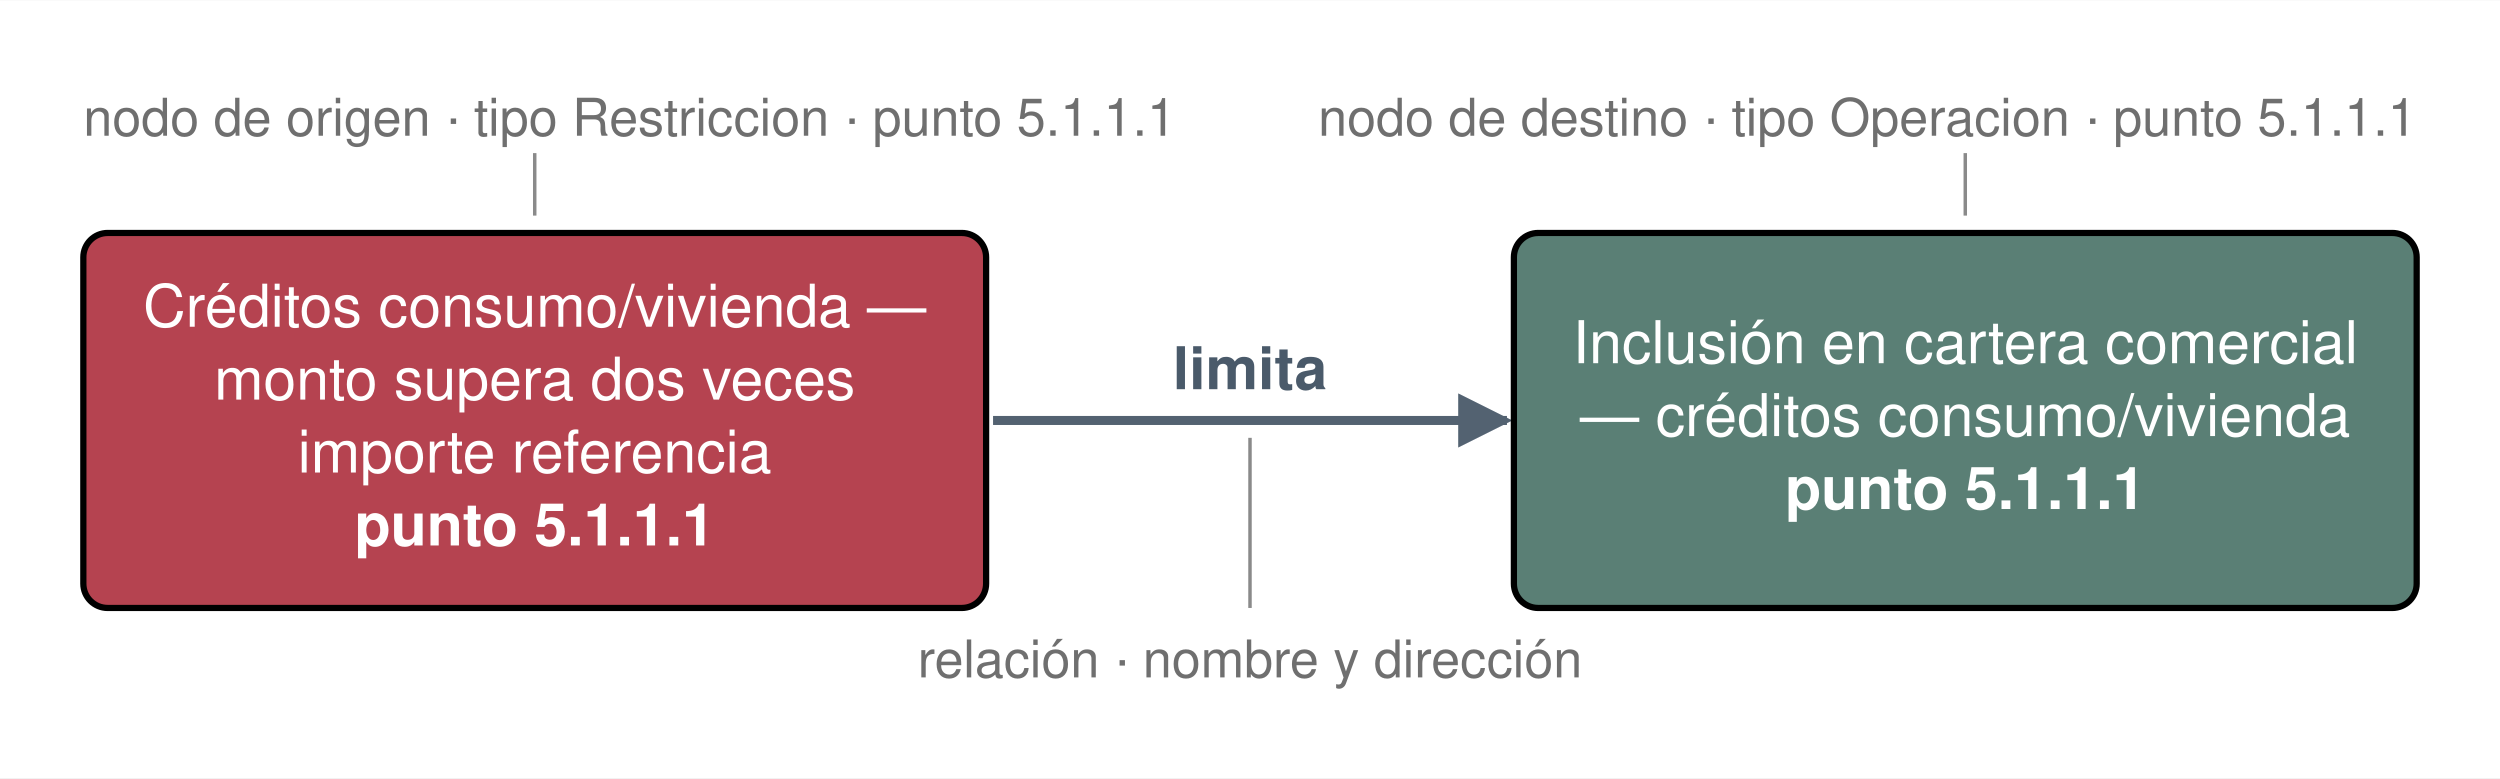
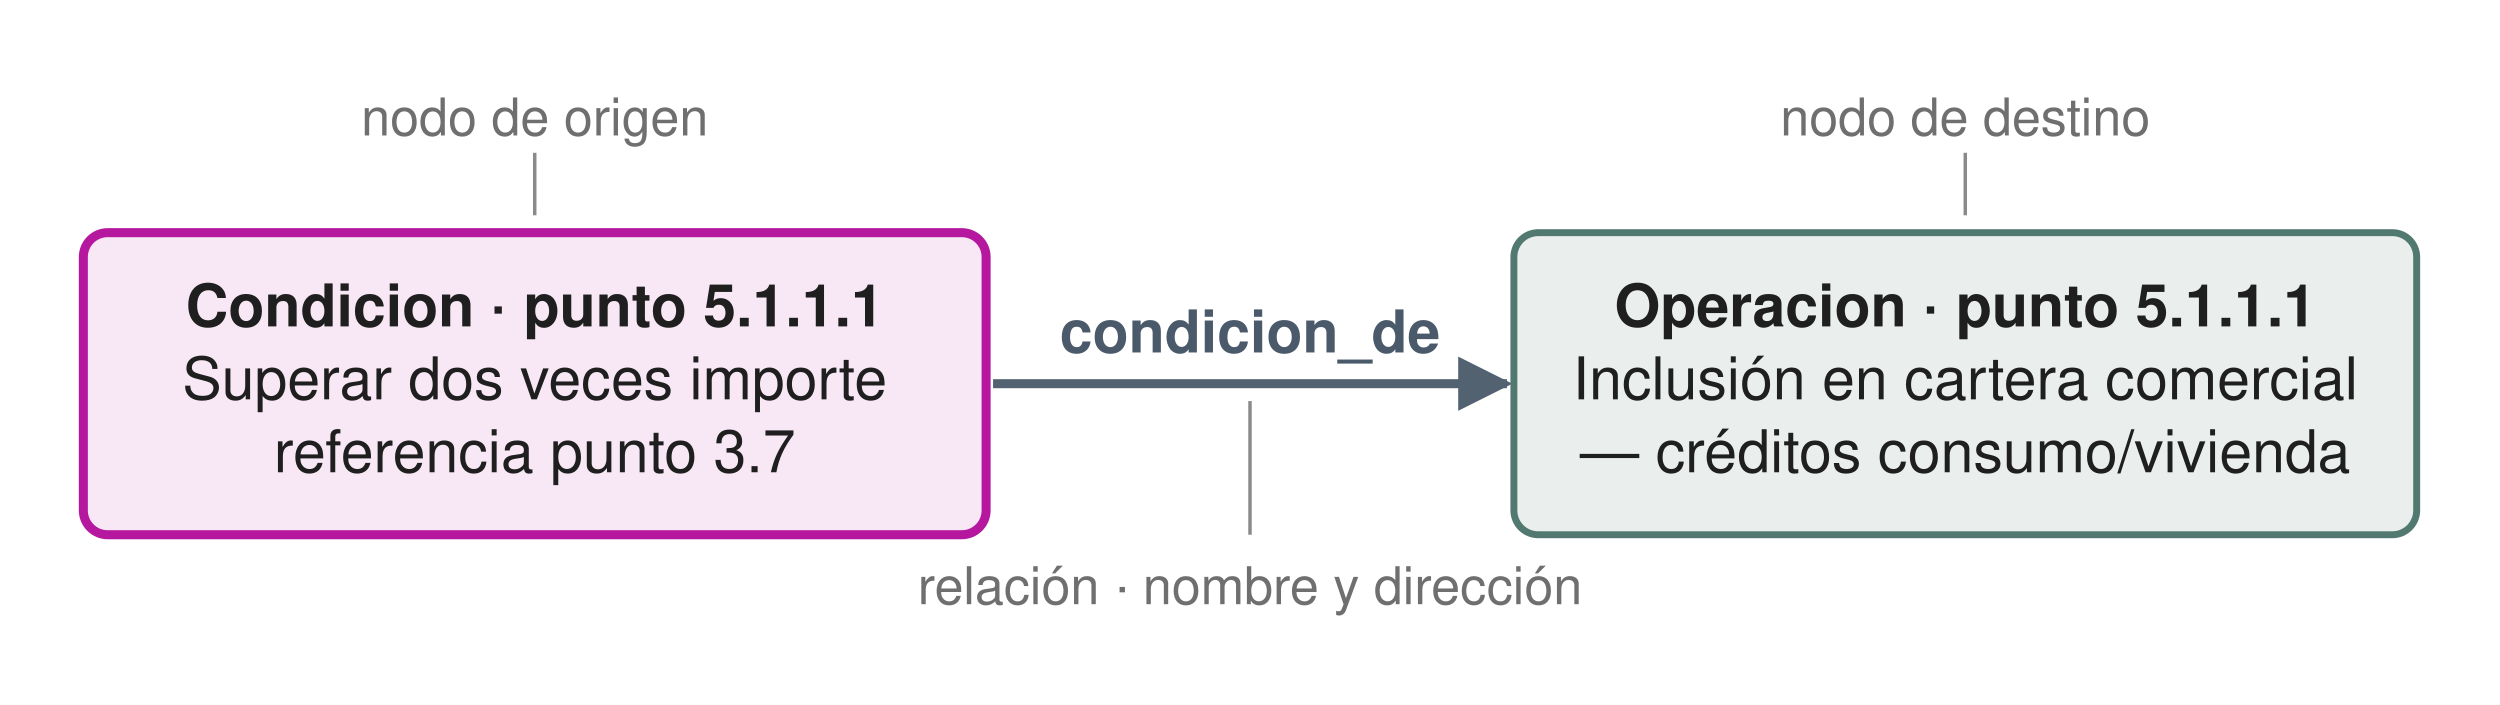
- <svg xmlns="http://www.w3.org/2000/svg" width="12.75cm" height="3.97cm" viewBox="0 0 720 224.0" font-family="Helvetica,Arial,sans-serif">
-   <rect width="720" height="224.0" fill="white" />
+ <svg xmlns="http://www.w3.org/2000/svg" width="12.75cm" height="3.595cm" viewBox="0 0 720 203.0" font-family="Helvetica,Arial,sans-serif">
+   <rect width="720" height="203.0" fill="white" />
  <defs>
    <marker id="arL" viewBox="0 0 10 10" refX="9" refY="5" markerWidth="6" markerHeight="6" orient="auto">
      <path d="M0,0L10,5L0,10z" fill="#4a5a6a" />
    </marker>
  </defs>
-   <text x="24.0" y="39.0" text-anchor="start" font-size="15" font-weight="normal" fill="#6f6f6f">nodo de origen · tipo Restriccion · punto 5.1.1.1</text>
-   <path d="M154.0,44.0 L154.0,62.0" fill="none" stroke="#8a8a8a" stroke-width="1.0" opacity="1" />
-   <text x="696.0" y="39.0" text-anchor="end" font-size="15" font-weight="normal" fill="#6f6f6f">nodo de destino · tipo Operacion · punto 5.1.1.1</text>
-   <path d="M566.0,44.0 L566.0,62.0" fill="none" stroke="#8a8a8a" stroke-width="1.0" opacity="1" />
-   <path d="M286.0,121.0 L434.0,121.0" fill="none" stroke="#4a5a6a" stroke-width="2.6" opacity="0.95" marker-end="url(#arL)" />
-   <text x="360.0" y="112.0" text-anchor="middle" font-size="17" font-weight="bold" fill="#4a5a6a">limita</text>
-   <rect x="24.0" y="67.0" width="260.0" height="108.0" fill="#b23a48" fill-opacity="0.95" stroke="black" stroke-width="1.8" rx="7" />
-   <text x="154.0" y="94.0" text-anchor="middle" font-size="17" font-weight="normal" fill="white">Créditos consumo/vivienda —</text>
-   <text x="154.0" y="115.0" text-anchor="middle" font-size="17" font-weight="normal" fill="white">monto supera dos veces</text>
-   <text x="154.0" y="136.0" text-anchor="middle" font-size="17" font-weight="normal" fill="white">importe referencia</text>
-   <text x="154.0" y="157.0" text-anchor="middle" font-size="17" font-weight="bold" fill="white">punto 5.1.1.1</text>
-   <rect x="436.0" y="67.0" width="260.0" height="108.0" fill="#52796f" fill-opacity="0.95" stroke="black" stroke-width="1.8" rx="7" />
-   <text x="566.0" y="104.5" text-anchor="middle" font-size="17" font-weight="normal" fill="white">Inclusión en cartera comercial</text>
-   <text x="566.0" y="125.5" text-anchor="middle" font-size="17" font-weight="normal" fill="white">— créditos consumo/vivienda</text>
-   <text x="566.0" y="146.5" text-anchor="middle" font-size="17" font-weight="bold" fill="white">punto 5.1.1.1</text>
-   <path d="M360.0,126.0 L360.0,175.0" fill="none" stroke="#8a8a8a" stroke-width="1.0" opacity="1" />
-   <text x="360.0" y="195.0" text-anchor="middle" font-size="15" font-weight="normal" fill="#6f6f6f">relación · nombre y dirección</text>
+   <text x="154.0" y="39.0" text-anchor="middle" font-size="15" font-weight="normal" fill="#6f6f6f">nodo de origen</text>
+   <path d="M154.0,44.0 L154.0,62.0" fill="none" stroke="#8a8a8a" stroke-width="1.0" opacity="1" data-llamada="origen" />
+   <text x="566.0" y="39.0" text-anchor="middle" font-size="15" font-weight="normal" fill="#6f6f6f">nodo de destino</text>
+   <path d="M566.0,44.0 L566.0,62.0" fill="none" stroke="#8a8a8a" stroke-width="1.0" opacity="1" data-llamada="destino" />
+   <path d="M286.0,110.5 L434.0,110.5" fill="none" stroke="#4a5a6a" stroke-width="2.6" opacity="0.95" marker-end="url(#arL)" data-arista="0" />
+   <text x="360.0" y="101.5" text-anchor="middle" font-size="17" font-weight="bold" fill="#4a5a6a" data-rotulo="0">condicion_de</text>
+   <rect x="24.0" y="67.0" width="260.0" height="87.0" fill="#f8e8f5" stroke="#b5179e" stroke-width="2.6" rx="7" data-caja="condicion_monto" />
+   <text x="154.0" y="94.0" text-anchor="middle" font-size="17" font-weight="bold" fill="#1f1f1f">Condicion · punto 5.1.1.1</text>
+   <text x="154.0" y="115.0" text-anchor="middle" font-size="17" font-weight="normal" fill="#1f1f1f">Superar dos veces importe</text>
+   <text x="154.0" y="136.0" text-anchor="middle" font-size="17" font-weight="normal" fill="#1f1f1f">referencia punto 3.7</text>
+   <rect x="436.0" y="67.0" width="260.0" height="87.0" fill="#eaefee" stroke="#52796f" stroke-width="2" rx="7" data-caja="operacion" />
+   <text x="566.0" y="94.0" text-anchor="middle" font-size="17" font-weight="bold" fill="#1f1f1f">Operacion · punto 5.1.1.1</text>
+   <text x="566.0" y="115.0" text-anchor="middle" font-size="17" font-weight="normal" fill="#1f1f1f">Inclusión en cartera comercial</text>
+   <text x="566.0" y="136.0" text-anchor="middle" font-size="17" font-weight="normal" fill="#1f1f1f">— créditos consumo/vivienda</text>
+   <path d="M360.0,115.5 L360.0,154.0" fill="none" stroke="#8a8a8a" stroke-width="1.0" opacity="1" data-llamada="relacion" />
+   <text x="360.0" y="174.0" text-anchor="middle" font-size="15" font-weight="normal" fill="#6f6f6f">relación · nombre y dirección</text>
</svg>
